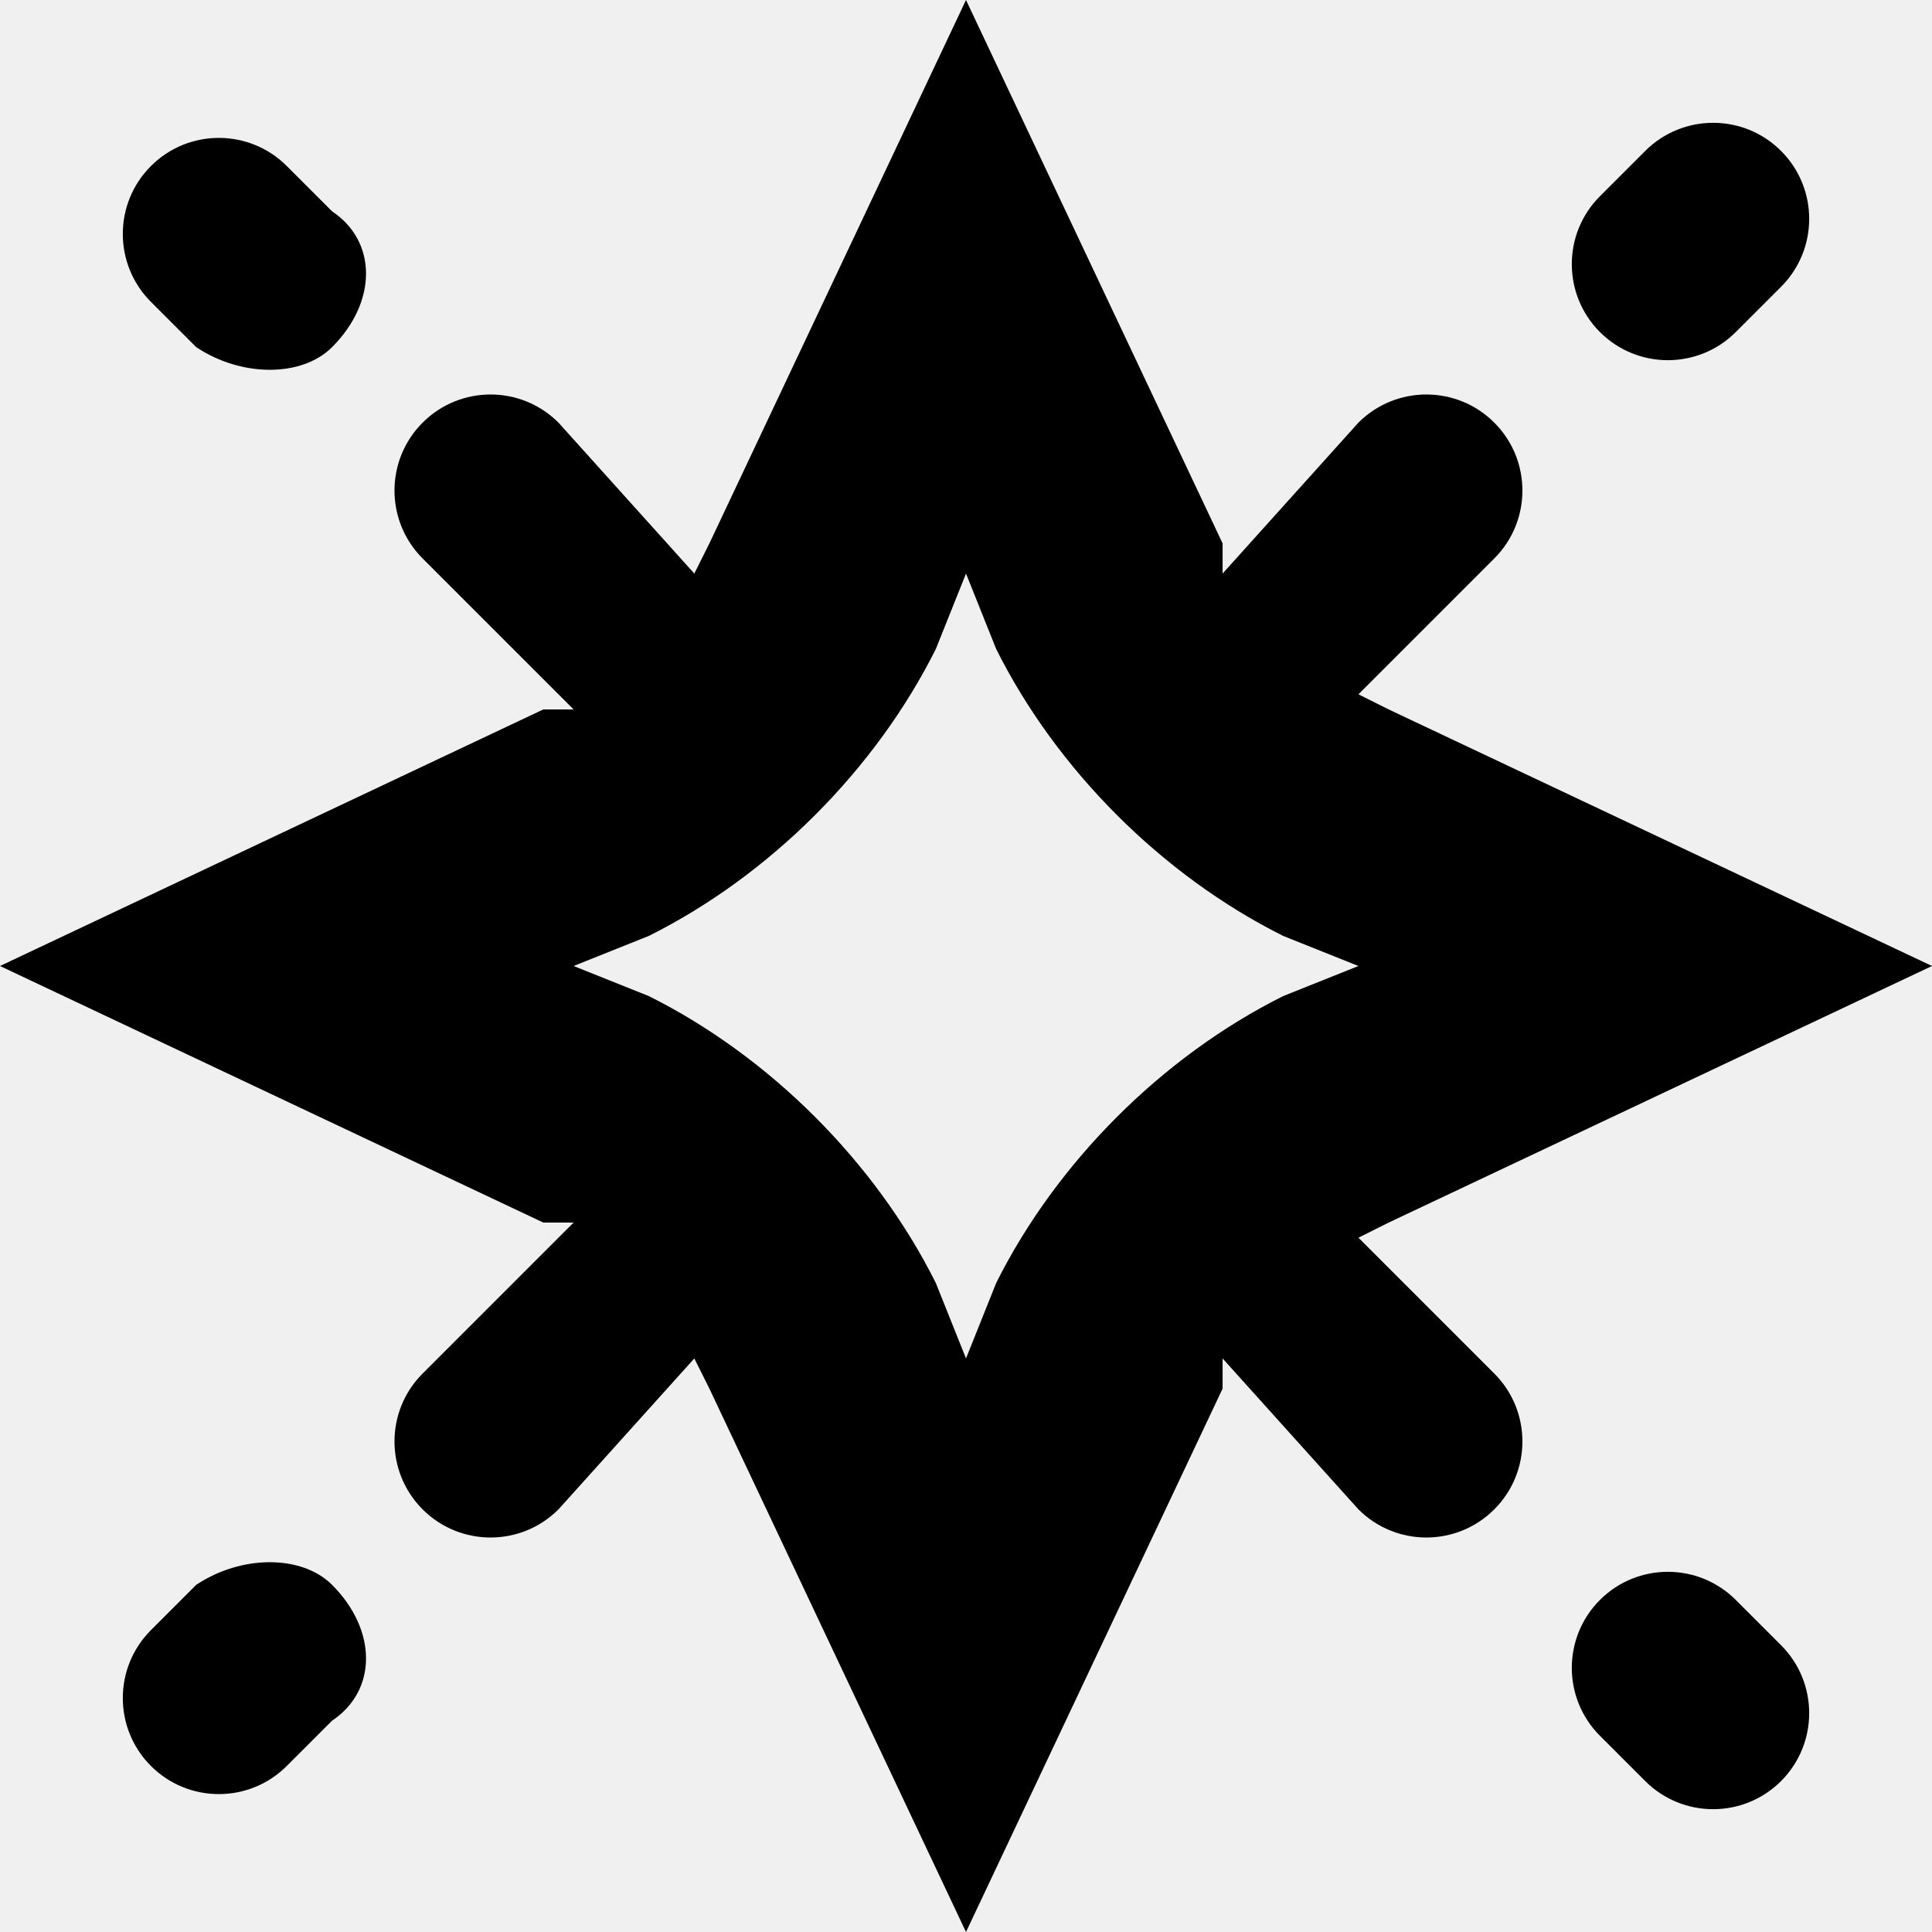
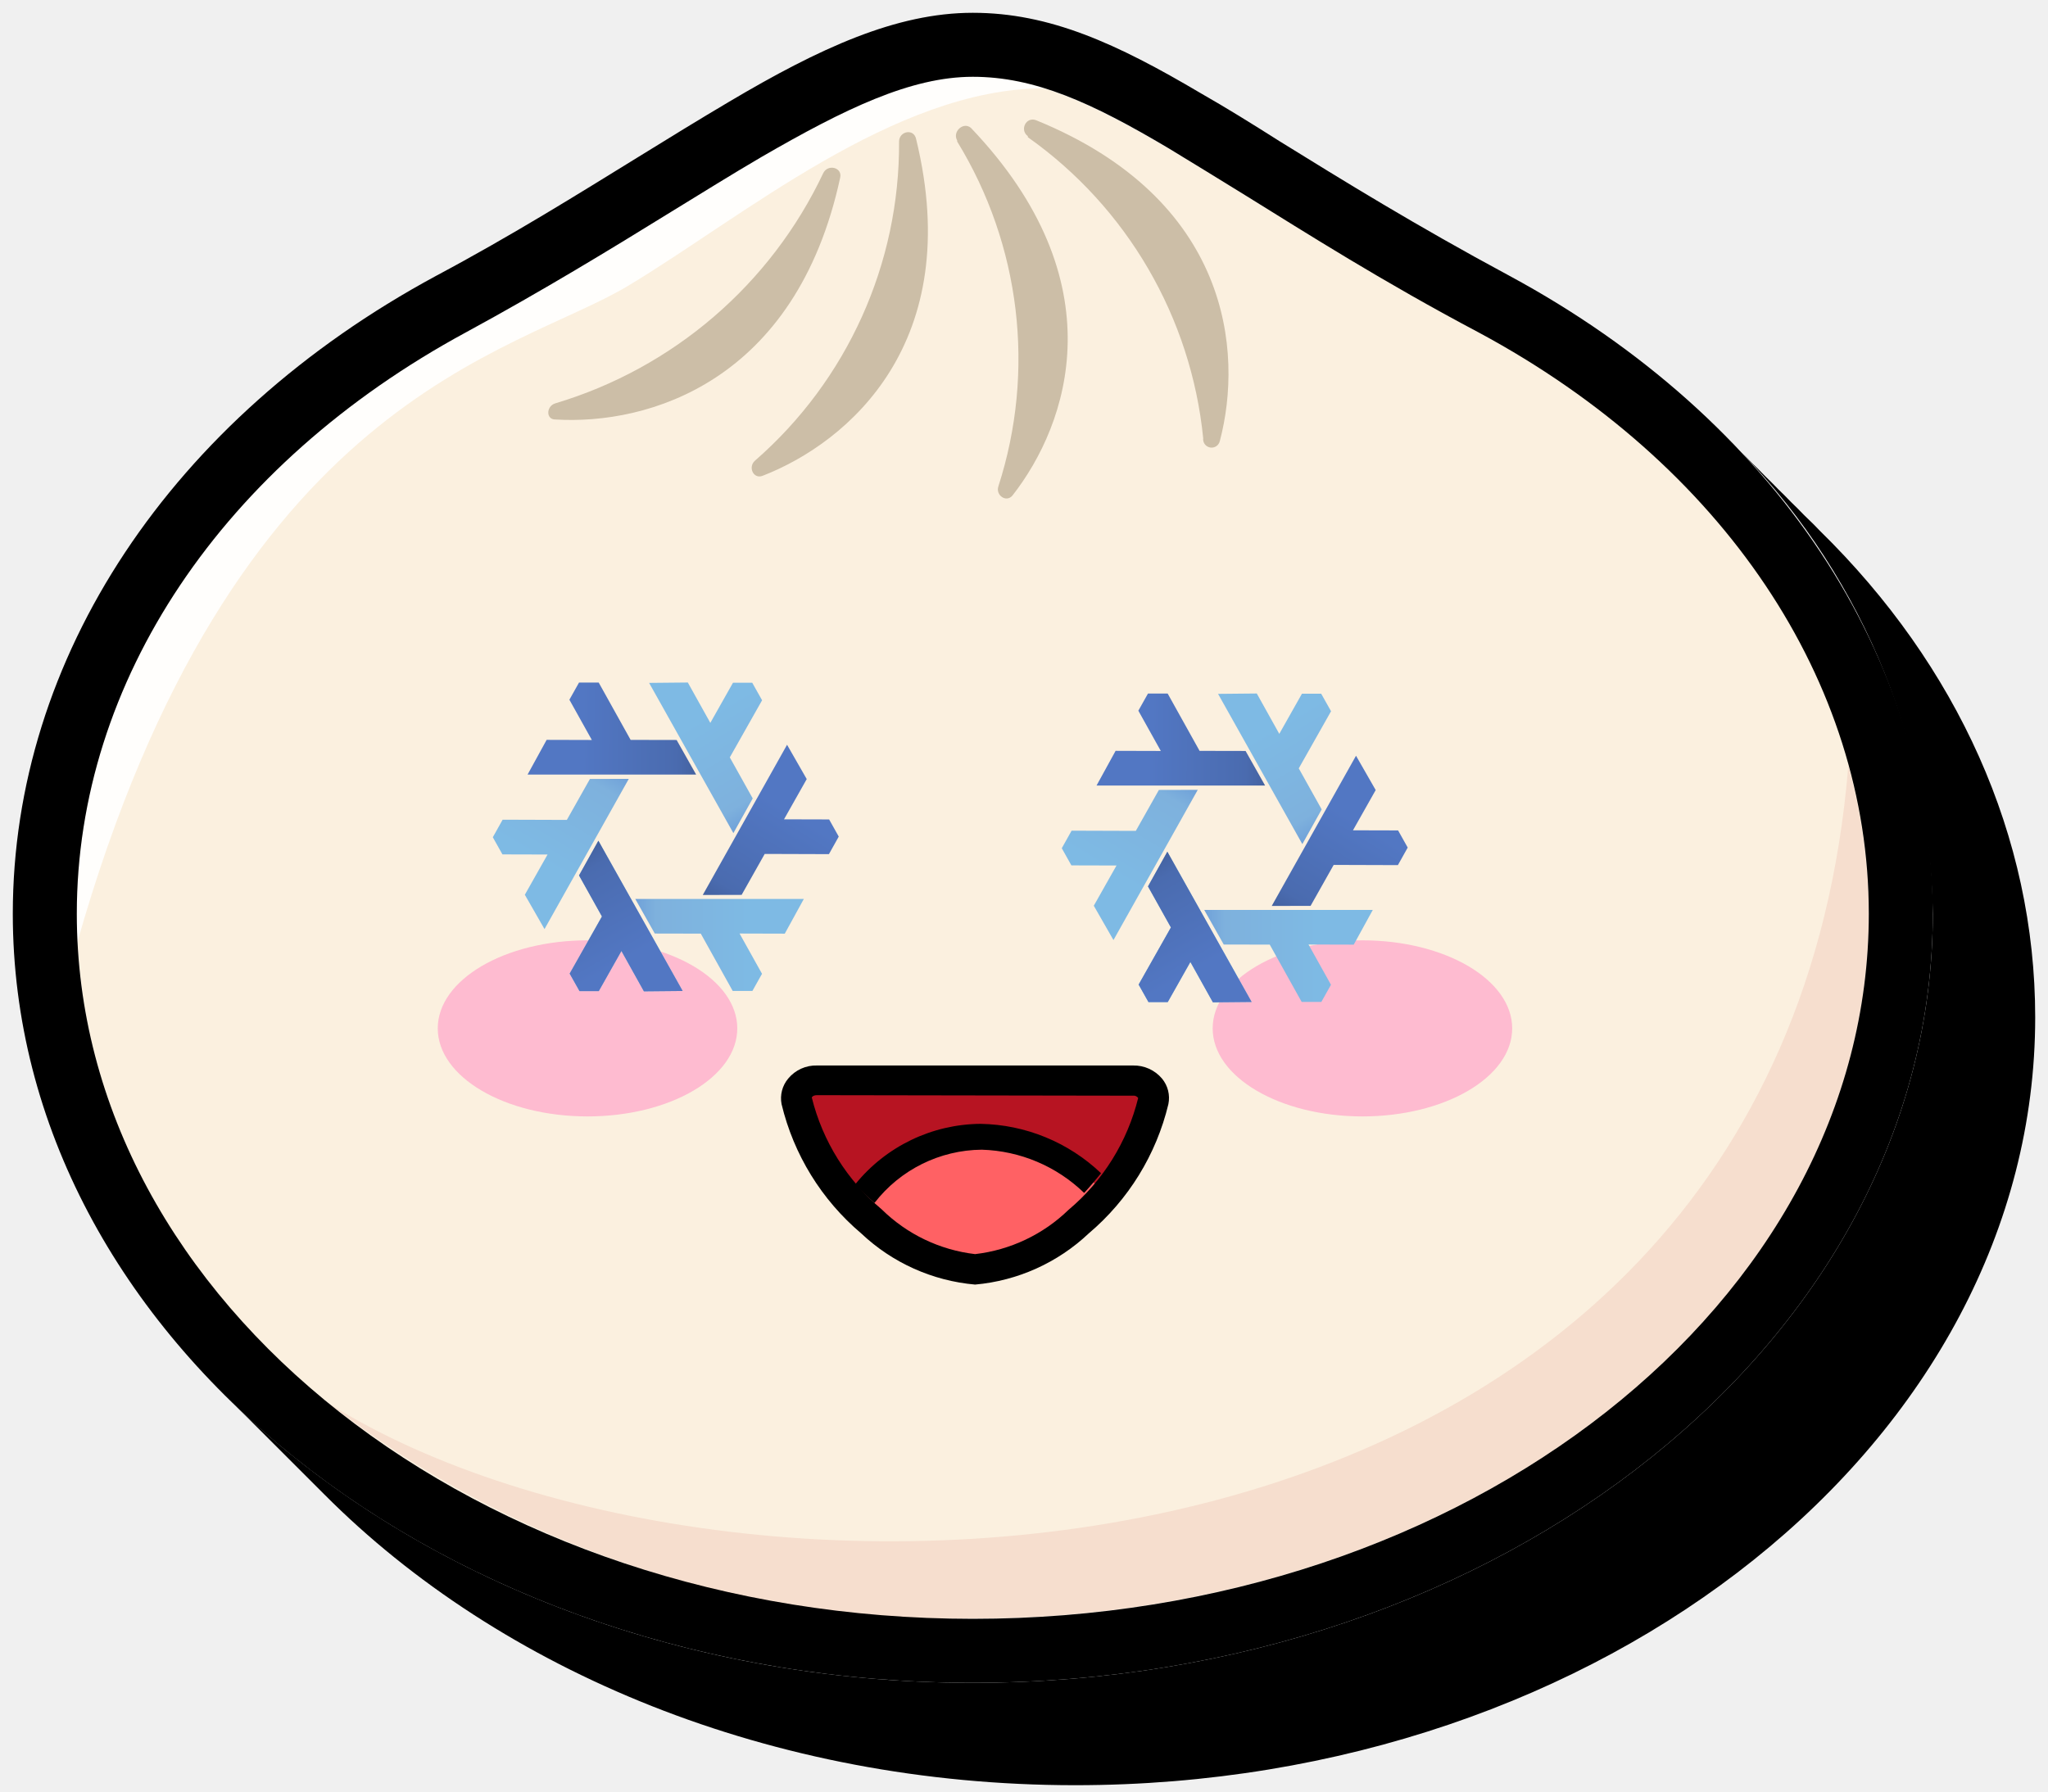
- <svg xmlns="http://www.w3.org/2000/svg" viewBox="0 0 128 128">
-   <path fill-rule="evenodd" d="M81 36 64 0 47 36l-1 2-9-10a6 6 0 0 0-9 9l10 10h-2L0 64l36 17h2L28 91a6 6 0 1 0 9 9l9-10 1 2 17 36 17-36v-2l9 10a6 6 0 1 0 9-9l-9-9 2-1 36-17-36-17-2-1 9-9a6 6 0 1 0-9-9l-9 10v-2Zm-17 2-2 5c-4 8-11 15-19 19l-5 2 5 2c8 4 15 11 19 19l2 5 2-5c4-8 11-15 19-19l5-2-5-2c-8-4-15-11-19-19l-2-5Z" clip-rule="evenodd" />
-   <path d="M118 19a6 6 0 0 0-9-9l-3 3a6 6 0 1 0 9 9l3-3Zm-96 4c-2 2-6 2-9 0l-3-3a6 6 0 1 1 9-9l3 3c3 2 3 6 0 9Zm0 82c-2-2-6-2-9 0l-3 3a6 6 0 1 0 9 9l3-3c3-2 3-6 0-9Zm96 4a6 6 0 0 1-9 9l-3-3a6 6 0 1 1 9-9l3 3Z" />
-   <style>path{fill:#000}@media (prefers-color-scheme:dark){path{fill:#fff}}</style>
+ <svg xmlns="http://www.w3.org/2000/svg" xmlns:xlink="http://www.w3.org/1999/xlink" viewBox="0 0 80 70">
+   <defs>
+     <linearGradient xlink:href="#a" id="c" x1="200.597" x2="290.087" y1="351.411" y2="506.188" gradientTransform="translate(70.65 -1055.151)" gradientUnits="userSpaceOnUse" />
+     <linearGradient id="a">
+       <stop offset="0" style="stop-color:#699ad7;stop-opacity:1" />
+       <stop offset=".243" style="stop-color:#7eb1dd;stop-opacity:1" />
+       <stop offset="1" style="stop-color:#7ebae4;stop-opacity:1" />
+     </linearGradient>
+     <linearGradient xlink:href="#b" id="e" x1="-584.199" x2="-496.297" y1="782.336" y2="937.714" gradientTransform="translate(864.696 -1491.34)" gradientUnits="userSpaceOnUse" />
+     <linearGradient id="b">
+       <stop offset="0" style="stop-color:#415e9a;stop-opacity:1" />
+       <stop offset=".232" style="stop-color:#4a6baf;stop-opacity:1" />
+       <stop offset="1" style="stop-color:#5277c3;stop-opacity:1" />
+     </linearGradient>
+     <linearGradient xlink:href="#a" id="g" x1="200.597" x2="290.087" y1="351.411" y2="506.188" gradientTransform="translate(70.65 -1055.151)" gradientUnits="userSpaceOnUse" />
+     <linearGradient xlink:href="#b" id="h" x1="-584.199" x2="-496.297" y1="782.336" y2="937.714" gradientTransform="translate(864.696 -1491.34)" gradientUnits="userSpaceOnUse" />
+   </defs>
+   <path d="M71.09 20.74c-.16-.17-.33-.34-.5-.5s-.33-.34-.5-.5-.33-.34-.5-.5-.33-.34-.5-.5-.33-.34-.5-.5-.33-.34-.5-.5-.33-.34-.5-.5A26.46 26.46 0 0 1 75.5 35.7c0 16.57-16.82 30.05-37.5 30.05-11.58 0-21.94-4.23-28.83-10.86l.5.5.5.5.5.5.5.5.5.5.5.5.5.5C19.55 65.3 30.14 69.75 42 69.75c20.68 0 37.5-13.48 37.5-30 0-7.06-3.04-13.75-8.41-19.01" />
+   <path d="M73 35.7c0 15.21-15.67 27.54-35 27.54S3 50.91 3 35.7C3 26.27 9 17.94 18.22 13S33.18 3 38 3s8.94 4.13 19.78 10C67 17.94 73 26.27 73 35.7" style="fill:#fbf0df" />
+   <path d="M73 35.7a21.7 21.7 0 0 0-.8-5.78c-2.73 33.3-43.35 34.9-59.32 24.94A40 40 0 0 0 38 63.24c19.3 0 35-12.35 35-27.54" data-name="Bottom Shadow" style="fill:#f6dece" />
+   <path d="M24.53 11.17C29 8.49 34.94 3.46 40.78 3.45A9.3 9.3 0 0 0 38 3c-2.42 0-5 1.25-8.25 3.13-1.13.66-2.3 1.39-3.54 2.15-2.33 1.44-5 3.07-8 4.7C8.69 18.13 3 26.62 3 35.7v1.19c6.06-21.41 17.07-23.04 21.53-25.72" data-name="Light Shine" style="fill:#fffefc" />
+   <path d="M35.12 5.53A16.41 16.41 0 0 1 29.49 18c-.28.25-.06.73.3.59 3.37-1.31 7.92-5.23 6-13.14-.08-.45-.67-.33-.67.08m2.27 0A16.24 16.24 0 0 1 39 19c-.12.35.31.65.55.36 2.19-2.8 4.1-8.36-1.62-14.36-.29-.26-.74.14-.54.49Zm2.76-.17A16.42 16.42 0 0 1 47 17.12a.33.33 0 0 0 .65.11c.92-3.49.4-9.44-7.17-12.53-.4-.16-.66.38-.33.62Zm-18.46 10.4a16.94 16.94 0 0 0 10.47-9c.18-.36.75-.22.66.18-1.73 8-7.52 9.67-11.12 9.45-.38.01-.37-.52-.01-.63" style="fill:#ccbea7;fill-rule:evenodd" />
+   <path d="M38 65.75C17.32 65.75.5 52.27.5 35.7c0-10 6.18-19.33 16.53-24.92 3-1.6 5.57-3.21 7.86-4.62 1.26-.78 2.45-1.51 3.6-2.19C32 1.89 35 .5 38 .5s5.62 1.2 8.9 3.14c1 .57 2 1.19 3.07 1.87 2.49 1.54 5.3 3.28 9 5.27C69.32 16.37 75.5 25.69 75.5 35.7c0 16.57-16.82 30.05-37.5 30.05M38 3c-2.42 0-5 1.25-8.25 3.13-1.13.66-2.3 1.39-3.54 2.15-2.33 1.44-5 3.07-8 4.7C8.69 18.13 3 26.62 3 35.7c0 15.19 15.7 27.55 35 27.55S73 50.89 73 35.7c0-9.08-5.69-17.57-15.22-22.7-3.78-2-6.73-3.88-9.12-5.36-1.09-.67-2.09-1.29-3-1.84C42.63 4 40.42 3 38 3" />
+   <path d="M45.05 43a8.93 8.93 0 0 1-2.92 4.71 6.8 6.8 0 0 1-4 1.88A6.84 6.84 0 0 1 34 47.71 8.93 8.93 0 0 1 31.12 43a.72.72 0 0 1 .8-.81h12.34a.72.72 0 0 1 .79.81" data-name="Background" style="fill:#b71422" />
+   <path d="M34 47.79a6.9 6.9 0 0 0 4.12 1.9 6.9 6.9 0 0 0 4.11-1.9 11 11 0 0 0 1-1.07 6.83 6.83 0 0 0-4.9-2.31 6.15 6.15 0 0 0-5 2.78c.23.21.43.41.67.6" data-name="Background" style="fill:#ff6164" />
+   <path d="M34.16 47a5.36 5.36 0 0 1 4.19-2.08 6 6 0 0 1 4 1.69c.23-.25.45-.51.66-.77a7 7 0 0 0-4.71-1.93 6.36 6.36 0 0 0-4.89 2.36 10 10 0 0 0 .75.73" data-name="Outline" />
+   <path d="M38.09 50.19a7.42 7.42 0 0 1-4.45-2 9.52 9.52 0 0 1-3.11-5.05 1.2 1.2 0 0 1 .26-1 1.41 1.41 0 0 1 1.13-.51h12.34a1.44 1.44 0 0 1 1.13.51 1.19 1.19 0 0 1 .25 1 9.52 9.52 0 0 1-3.11 5.05 7.42 7.42 0 0 1-4.44 2m-6.17-7.4c-.16 0-.2.07-.21.09a8.3 8.3 0 0 0 2.73 4.37A6.23 6.23 0 0 0 38.09 49a6.28 6.28 0 0 0 3.65-1.73 8.3 8.3 0 0 0 2.72-4.37.21.21 0 0 0-.2-.09Z" data-name="Outline" />
+   <ellipse cx="53.22" cy="40.18" data-name="Right Blush" rx="5.85" ry="3.44" style="fill:#febbd0" />
+   <ellipse cx="22.95" cy="40.18" data-name="Left Bluch" rx="5.85" ry="3.44" style="fill:#febbd0" />
+   <g style="display:inline;stroke-width:1" transform="matrix(.02694 0 0 .02773 15.035 52.548)">
+     <path id="d" d="m309.549-710.388 122.197 211.675-56.157.527-32.624-56.87-32.856 56.566-27.903-.011-14.29-24.69 46.81-80.49-33.23-57.826z" style="opacity:1;fill:url(#c);fill-opacity:1;fill-rule:evenodd;stroke:none;stroke-width:3;stroke-linecap:butt;stroke-linejoin:round;stroke-miterlimit:4;stroke-dasharray:none;stroke-opacity:1" />
+     <use xlink:href="#d" width="100%" height="100%" style="stroke-width:1" transform="rotate(60 407.112 -715.787)" />
+     <use xlink:href="#d" width="100%" height="100%" style="stroke-width:1" transform="rotate(-60 407.312 -715.7)" />
+     <use xlink:href="#d" width="100%" height="100%" style="stroke-width:1" transform="rotate(180 407.419 -715.756)" />
+     <path id="f" d="m309.549-710.388 122.197 211.675-56.157.527-32.624-56.87-32.856 56.566-27.903-.011-14.29-24.69 46.81-80.49-33.23-57.826z" style="color:#000;clip-rule:nonzero;display:inline;overflow:visible;visibility:visible;opacity:1;isolation:auto;mix-blend-mode:normal;color-interpolation:sRGB;color-interpolation-filters:linearRGB;solid-color:#000;solid-opacity:1;fill:url(#e);fill-opacity:1;fill-rule:evenodd;stroke:none;stroke-width:3;stroke-linecap:butt;stroke-linejoin:round;stroke-miterlimit:4;stroke-dasharray:none;stroke-dashoffset:0;stroke-opacity:1;color-rendering:auto;image-rendering:auto;shape-rendering:auto;text-rendering:auto" />
+     <use xlink:href="#f" width="100%" height="100%" style="display:inline;stroke-width:1" transform="rotate(120 407.34 -716.084)" />
+     <use xlink:href="#f" width="100%" height="100%" style="display:inline;stroke-width:1" transform="rotate(-120 407.288 -715.87)" />
+   </g>
+   <g style="display:inline;stroke-width:1" transform="matrix(.02694 0 0 .02773 37.26 52.977)">
+     <path d="m309.549-710.388 122.197 211.675-56.157.527-32.624-56.87-32.856 56.566-27.903-.011-14.29-24.69 46.81-80.49-33.23-57.826z" style="opacity:1;fill:url(#g);fill-opacity:1;fill-rule:evenodd;stroke:none;stroke-width:3;stroke-linecap:butt;stroke-linejoin:round;stroke-miterlimit:4;stroke-dasharray:none;stroke-opacity:1" />
+     <use xlink:href="#d" width="100%" height="100%" style="stroke-width:1" transform="rotate(60 407.112 -715.787)" />
+     <use xlink:href="#d" width="100%" height="100%" style="stroke-width:1" transform="rotate(-60 407.312 -715.7)" />
+     <use xlink:href="#d" width="100%" height="100%" style="stroke-width:1" transform="rotate(180 407.419 -715.756)" />
+     <path d="m309.549-710.388 122.197 211.675-56.157.527-32.624-56.87-32.856 56.566-27.903-.011-14.29-24.69 46.81-80.49-33.23-57.826z" style="color:#000;clip-rule:nonzero;display:inline;overflow:visible;visibility:visible;opacity:1;isolation:auto;mix-blend-mode:normal;color-interpolation:sRGB;color-interpolation-filters:linearRGB;solid-color:#000;solid-opacity:1;fill:url(#h);fill-opacity:1;fill-rule:evenodd;stroke:none;stroke-width:3;stroke-linecap:butt;stroke-linejoin:round;stroke-miterlimit:4;stroke-dasharray:none;stroke-dashoffset:0;stroke-opacity:1;color-rendering:auto;image-rendering:auto;shape-rendering:auto;text-rendering:auto" />
+     <use xlink:href="#f" width="100%" height="100%" style="display:inline;stroke-width:1" transform="rotate(120 407.34 -716.084)" />
+     <use xlink:href="#f" width="100%" height="100%" style="display:inline;stroke-width:1" transform="rotate(-120 407.288 -715.87)" />
+   </g>
</svg>
